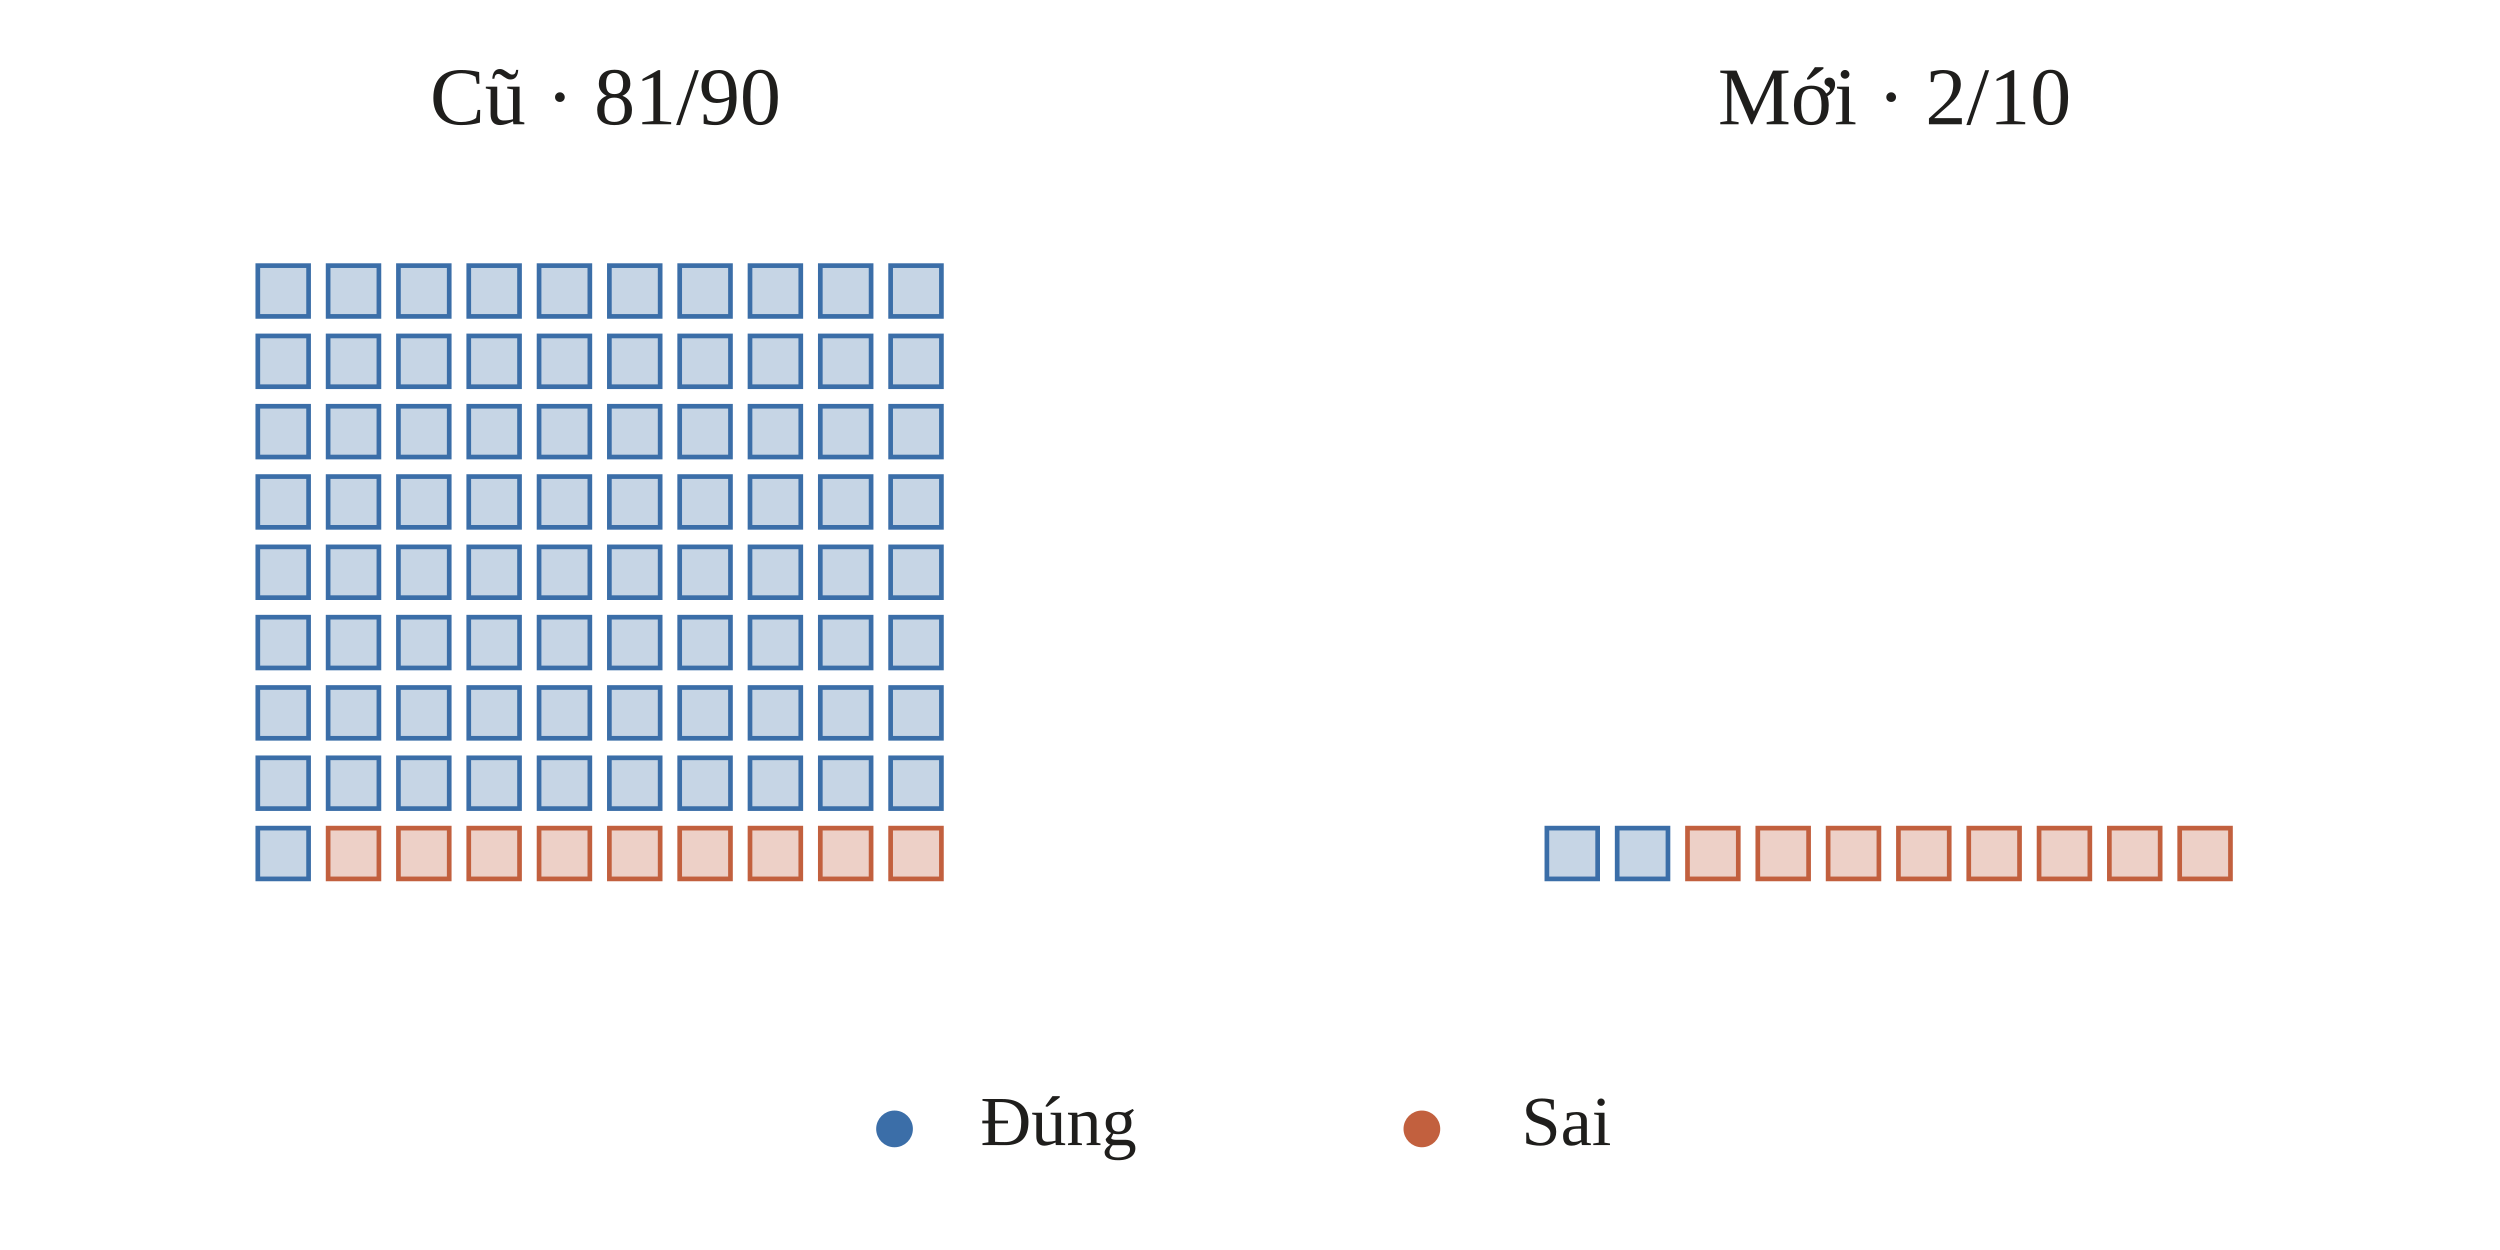
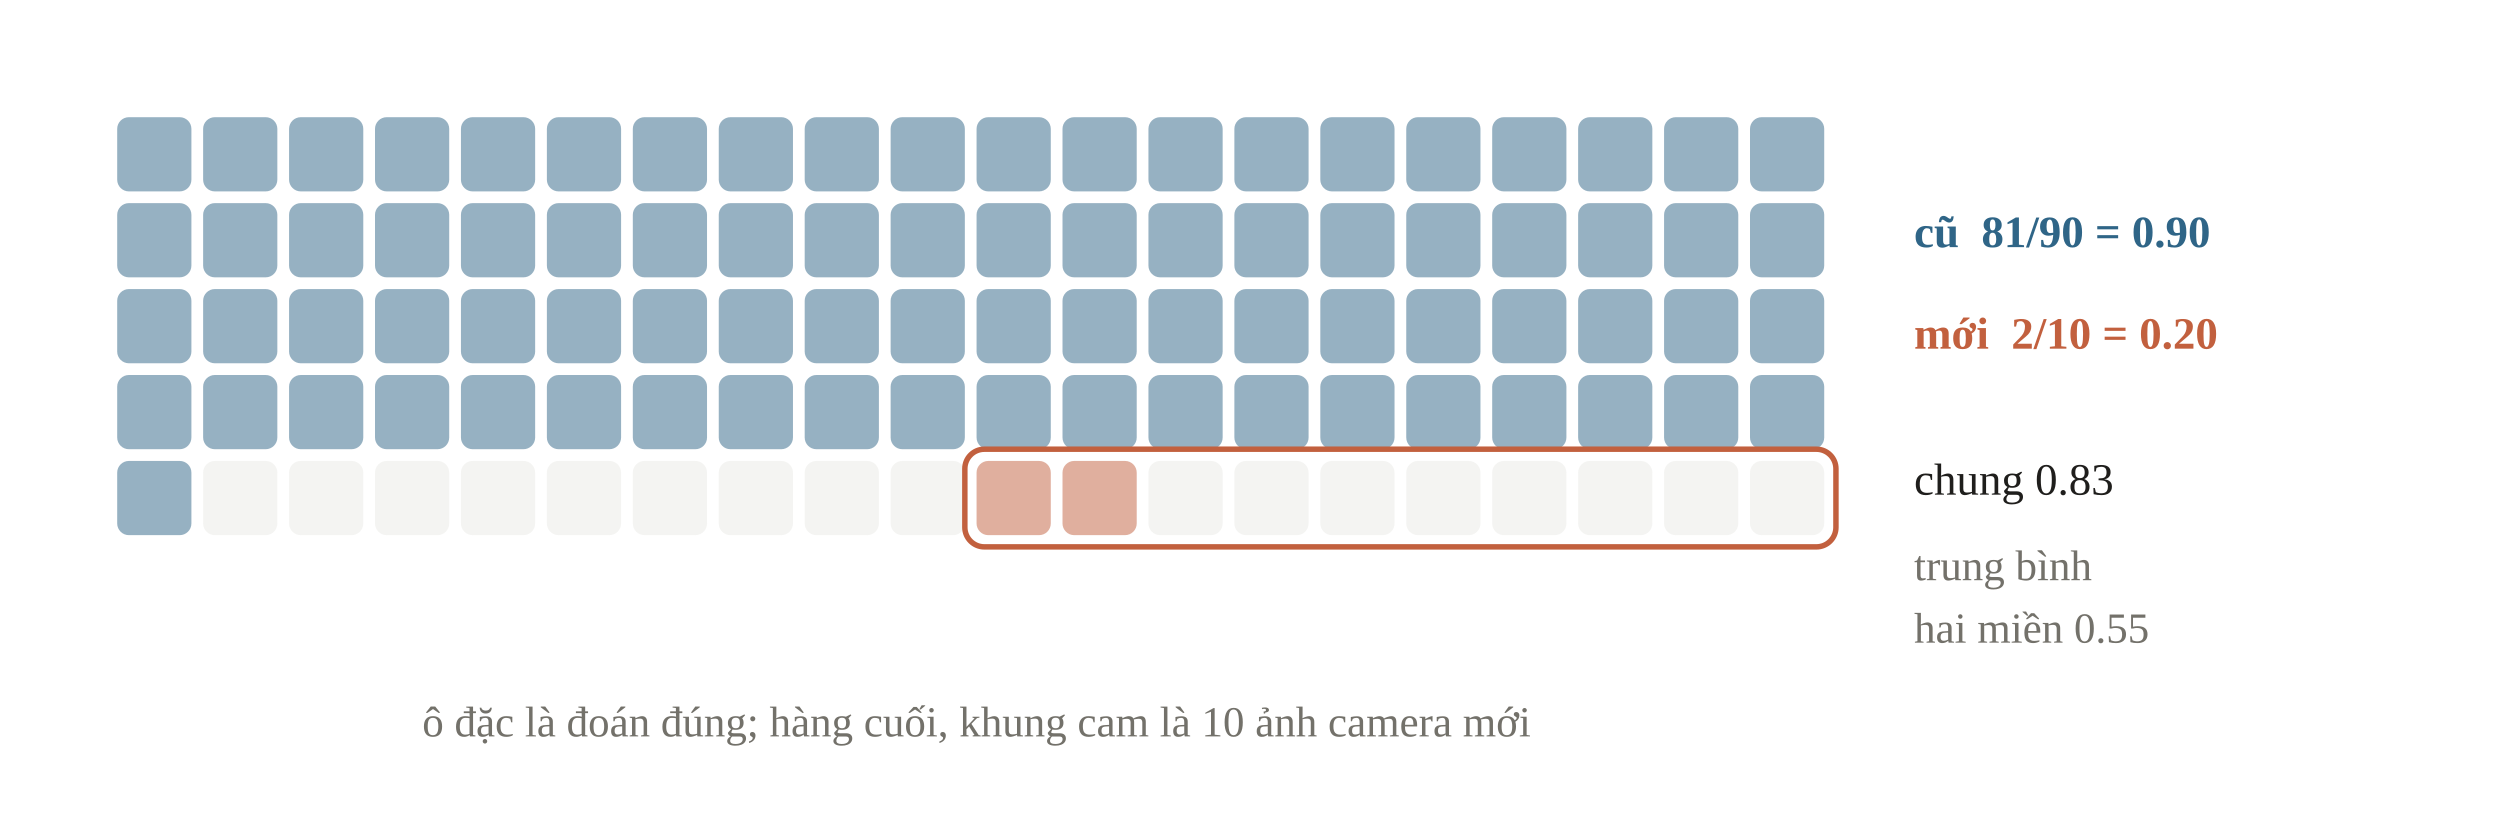
- <svg xmlns="http://www.w3.org/2000/svg" viewBox="0 0 640 320" width="640" role="img" aria-label="Hai nhóm dùng cùng đơn vị một mẫu: 81/90 đúng ở camera cũ, 2/10 ở camera mới." style="font-family:var(--serif, Lora, Georgia, serif);color:var(--text, #1f1e1c)">
-   <text x="155" y="27" fill="currentColor" text-anchor="middle" dominant-baseline="middle" font-size="21" font-weight="400">Cũ · 81/90</text>
-   <rect x="66" y="68" width="13" height="13" rx="0" fill="var(--t-n, #3b6ea8)" fill-opacity="0.29" stroke="var(--t-n, #3b6ea8)" stroke-width="1.2" />
-   <rect x="84" y="68" width="13" height="13" rx="0" fill="var(--t-n, #3b6ea8)" fill-opacity="0.29" stroke="var(--t-n, #3b6ea8)" stroke-width="1.2" />
-   <rect x="102" y="68" width="13" height="13" rx="0" fill="var(--t-n, #3b6ea8)" fill-opacity="0.29" stroke="var(--t-n, #3b6ea8)" stroke-width="1.2" />
-   <rect x="120" y="68" width="13" height="13" rx="0" fill="var(--t-n, #3b6ea8)" fill-opacity="0.29" stroke="var(--t-n, #3b6ea8)" stroke-width="1.2" />
-   <rect x="138" y="68" width="13" height="13" rx="0" fill="var(--t-n, #3b6ea8)" fill-opacity="0.29" stroke="var(--t-n, #3b6ea8)" stroke-width="1.2" />
-   <rect x="156" y="68" width="13" height="13" rx="0" fill="var(--t-n, #3b6ea8)" fill-opacity="0.29" stroke="var(--t-n, #3b6ea8)" stroke-width="1.2" />
-   <rect x="174" y="68" width="13" height="13" rx="0" fill="var(--t-n, #3b6ea8)" fill-opacity="0.29" stroke="var(--t-n, #3b6ea8)" stroke-width="1.2" />
-   <rect x="192" y="68" width="13" height="13" rx="0" fill="var(--t-n, #3b6ea8)" fill-opacity="0.29" stroke="var(--t-n, #3b6ea8)" stroke-width="1.2" />
-   <rect x="210" y="68" width="13" height="13" rx="0" fill="var(--t-n, #3b6ea8)" fill-opacity="0.29" stroke="var(--t-n, #3b6ea8)" stroke-width="1.2" />
-   <rect x="228" y="68" width="13" height="13" rx="0" fill="var(--t-n, #3b6ea8)" fill-opacity="0.29" stroke="var(--t-n, #3b6ea8)" stroke-width="1.2" />
-   <rect x="66" y="86" width="13" height="13" rx="0" fill="var(--t-n, #3b6ea8)" fill-opacity="0.29" stroke="var(--t-n, #3b6ea8)" stroke-width="1.2" />
-   <rect x="84" y="86" width="13" height="13" rx="0" fill="var(--t-n, #3b6ea8)" fill-opacity="0.29" stroke="var(--t-n, #3b6ea8)" stroke-width="1.2" />
-   <rect x="102" y="86" width="13" height="13" rx="0" fill="var(--t-n, #3b6ea8)" fill-opacity="0.29" stroke="var(--t-n, #3b6ea8)" stroke-width="1.2" />
-   <rect x="120" y="86" width="13" height="13" rx="0" fill="var(--t-n, #3b6ea8)" fill-opacity="0.29" stroke="var(--t-n, #3b6ea8)" stroke-width="1.2" />
-   <rect x="138" y="86" width="13" height="13" rx="0" fill="var(--t-n, #3b6ea8)" fill-opacity="0.29" stroke="var(--t-n, #3b6ea8)" stroke-width="1.2" />
-   <rect x="156" y="86" width="13" height="13" rx="0" fill="var(--t-n, #3b6ea8)" fill-opacity="0.29" stroke="var(--t-n, #3b6ea8)" stroke-width="1.2" />
-   <rect x="174" y="86" width="13" height="13" rx="0" fill="var(--t-n, #3b6ea8)" fill-opacity="0.29" stroke="var(--t-n, #3b6ea8)" stroke-width="1.2" />
-   <rect x="192" y="86" width="13" height="13" rx="0" fill="var(--t-n, #3b6ea8)" fill-opacity="0.29" stroke="var(--t-n, #3b6ea8)" stroke-width="1.2" />
-   <rect x="210" y="86" width="13" height="13" rx="0" fill="var(--t-n, #3b6ea8)" fill-opacity="0.29" stroke="var(--t-n, #3b6ea8)" stroke-width="1.2" />
-   <rect x="228" y="86" width="13" height="13" rx="0" fill="var(--t-n, #3b6ea8)" fill-opacity="0.29" stroke="var(--t-n, #3b6ea8)" stroke-width="1.2" />
-   <rect x="66" y="104" width="13" height="13" rx="0" fill="var(--t-n, #3b6ea8)" fill-opacity="0.29" stroke="var(--t-n, #3b6ea8)" stroke-width="1.2" />
-   <rect x="84" y="104" width="13" height="13" rx="0" fill="var(--t-n, #3b6ea8)" fill-opacity="0.29" stroke="var(--t-n, #3b6ea8)" stroke-width="1.2" />
-   <rect x="102" y="104" width="13" height="13" rx="0" fill="var(--t-n, #3b6ea8)" fill-opacity="0.29" stroke="var(--t-n, #3b6ea8)" stroke-width="1.2" />
-   <rect x="120" y="104" width="13" height="13" rx="0" fill="var(--t-n, #3b6ea8)" fill-opacity="0.29" stroke="var(--t-n, #3b6ea8)" stroke-width="1.2" />
-   <rect x="138" y="104" width="13" height="13" rx="0" fill="var(--t-n, #3b6ea8)" fill-opacity="0.29" stroke="var(--t-n, #3b6ea8)" stroke-width="1.2" />
-   <rect x="156" y="104" width="13" height="13" rx="0" fill="var(--t-n, #3b6ea8)" fill-opacity="0.29" stroke="var(--t-n, #3b6ea8)" stroke-width="1.2" />
-   <rect x="174" y="104" width="13" height="13" rx="0" fill="var(--t-n, #3b6ea8)" fill-opacity="0.29" stroke="var(--t-n, #3b6ea8)" stroke-width="1.2" />
-   <rect x="192" y="104" width="13" height="13" rx="0" fill="var(--t-n, #3b6ea8)" fill-opacity="0.29" stroke="var(--t-n, #3b6ea8)" stroke-width="1.2" />
-   <rect x="210" y="104" width="13" height="13" rx="0" fill="var(--t-n, #3b6ea8)" fill-opacity="0.29" stroke="var(--t-n, #3b6ea8)" stroke-width="1.2" />
-   <rect x="228" y="104" width="13" height="13" rx="0" fill="var(--t-n, #3b6ea8)" fill-opacity="0.29" stroke="var(--t-n, #3b6ea8)" stroke-width="1.2" />
-   <rect x="66" y="122" width="13" height="13" rx="0" fill="var(--t-n, #3b6ea8)" fill-opacity="0.29" stroke="var(--t-n, #3b6ea8)" stroke-width="1.2" />
-   <rect x="84" y="122" width="13" height="13" rx="0" fill="var(--t-n, #3b6ea8)" fill-opacity="0.29" stroke="var(--t-n, #3b6ea8)" stroke-width="1.2" />
-   <rect x="102" y="122" width="13" height="13" rx="0" fill="var(--t-n, #3b6ea8)" fill-opacity="0.29" stroke="var(--t-n, #3b6ea8)" stroke-width="1.2" />
-   <rect x="120" y="122" width="13" height="13" rx="0" fill="var(--t-n, #3b6ea8)" fill-opacity="0.29" stroke="var(--t-n, #3b6ea8)" stroke-width="1.2" />
-   <rect x="138" y="122" width="13" height="13" rx="0" fill="var(--t-n, #3b6ea8)" fill-opacity="0.29" stroke="var(--t-n, #3b6ea8)" stroke-width="1.2" />
-   <rect x="156" y="122" width="13" height="13" rx="0" fill="var(--t-n, #3b6ea8)" fill-opacity="0.29" stroke="var(--t-n, #3b6ea8)" stroke-width="1.2" />
-   <rect x="174" y="122" width="13" height="13" rx="0" fill="var(--t-n, #3b6ea8)" fill-opacity="0.29" stroke="var(--t-n, #3b6ea8)" stroke-width="1.2" />
-   <rect x="192" y="122" width="13" height="13" rx="0" fill="var(--t-n, #3b6ea8)" fill-opacity="0.29" stroke="var(--t-n, #3b6ea8)" stroke-width="1.2" />
-   <rect x="210" y="122" width="13" height="13" rx="0" fill="var(--t-n, #3b6ea8)" fill-opacity="0.29" stroke="var(--t-n, #3b6ea8)" stroke-width="1.2" />
-   <rect x="228" y="122" width="13" height="13" rx="0" fill="var(--t-n, #3b6ea8)" fill-opacity="0.29" stroke="var(--t-n, #3b6ea8)" stroke-width="1.2" />
-   <rect x="66" y="140" width="13" height="13" rx="0" fill="var(--t-n, #3b6ea8)" fill-opacity="0.29" stroke="var(--t-n, #3b6ea8)" stroke-width="1.2" />
-   <rect x="84" y="140" width="13" height="13" rx="0" fill="var(--t-n, #3b6ea8)" fill-opacity="0.29" stroke="var(--t-n, #3b6ea8)" stroke-width="1.2" />
-   <rect x="102" y="140" width="13" height="13" rx="0" fill="var(--t-n, #3b6ea8)" fill-opacity="0.29" stroke="var(--t-n, #3b6ea8)" stroke-width="1.2" />
-   <rect x="120" y="140" width="13" height="13" rx="0" fill="var(--t-n, #3b6ea8)" fill-opacity="0.29" stroke="var(--t-n, #3b6ea8)" stroke-width="1.2" />
-   <rect x="138" y="140" width="13" height="13" rx="0" fill="var(--t-n, #3b6ea8)" fill-opacity="0.29" stroke="var(--t-n, #3b6ea8)" stroke-width="1.2" />
-   <rect x="156" y="140" width="13" height="13" rx="0" fill="var(--t-n, #3b6ea8)" fill-opacity="0.29" stroke="var(--t-n, #3b6ea8)" stroke-width="1.2" />
-   <rect x="174" y="140" width="13" height="13" rx="0" fill="var(--t-n, #3b6ea8)" fill-opacity="0.29" stroke="var(--t-n, #3b6ea8)" stroke-width="1.2" />
-   <rect x="192" y="140" width="13" height="13" rx="0" fill="var(--t-n, #3b6ea8)" fill-opacity="0.29" stroke="var(--t-n, #3b6ea8)" stroke-width="1.2" />
-   <rect x="210" y="140" width="13" height="13" rx="0" fill="var(--t-n, #3b6ea8)" fill-opacity="0.29" stroke="var(--t-n, #3b6ea8)" stroke-width="1.2" />
-   <rect x="228" y="140" width="13" height="13" rx="0" fill="var(--t-n, #3b6ea8)" fill-opacity="0.29" stroke="var(--t-n, #3b6ea8)" stroke-width="1.2" />
-   <rect x="66" y="158" width="13" height="13" rx="0" fill="var(--t-n, #3b6ea8)" fill-opacity="0.29" stroke="var(--t-n, #3b6ea8)" stroke-width="1.2" />
-   <rect x="84" y="158" width="13" height="13" rx="0" fill="var(--t-n, #3b6ea8)" fill-opacity="0.29" stroke="var(--t-n, #3b6ea8)" stroke-width="1.2" />
-   <rect x="102" y="158" width="13" height="13" rx="0" fill="var(--t-n, #3b6ea8)" fill-opacity="0.29" stroke="var(--t-n, #3b6ea8)" stroke-width="1.2" />
-   <rect x="120" y="158" width="13" height="13" rx="0" fill="var(--t-n, #3b6ea8)" fill-opacity="0.29" stroke="var(--t-n, #3b6ea8)" stroke-width="1.2" />
-   <rect x="138" y="158" width="13" height="13" rx="0" fill="var(--t-n, #3b6ea8)" fill-opacity="0.29" stroke="var(--t-n, #3b6ea8)" stroke-width="1.2" />
-   <rect x="156" y="158" width="13" height="13" rx="0" fill="var(--t-n, #3b6ea8)" fill-opacity="0.29" stroke="var(--t-n, #3b6ea8)" stroke-width="1.2" />
-   <rect x="174" y="158" width="13" height="13" rx="0" fill="var(--t-n, #3b6ea8)" fill-opacity="0.29" stroke="var(--t-n, #3b6ea8)" stroke-width="1.2" />
-   <rect x="192" y="158" width="13" height="13" rx="0" fill="var(--t-n, #3b6ea8)" fill-opacity="0.29" stroke="var(--t-n, #3b6ea8)" stroke-width="1.2" />
-   <rect x="210" y="158" width="13" height="13" rx="0" fill="var(--t-n, #3b6ea8)" fill-opacity="0.29" stroke="var(--t-n, #3b6ea8)" stroke-width="1.2" />
-   <rect x="228" y="158" width="13" height="13" rx="0" fill="var(--t-n, #3b6ea8)" fill-opacity="0.29" stroke="var(--t-n, #3b6ea8)" stroke-width="1.2" />
-   <rect x="66" y="176" width="13" height="13" rx="0" fill="var(--t-n, #3b6ea8)" fill-opacity="0.29" stroke="var(--t-n, #3b6ea8)" stroke-width="1.2" />
-   <rect x="84" y="176" width="13" height="13" rx="0" fill="var(--t-n, #3b6ea8)" fill-opacity="0.29" stroke="var(--t-n, #3b6ea8)" stroke-width="1.2" />
-   <rect x="102" y="176" width="13" height="13" rx="0" fill="var(--t-n, #3b6ea8)" fill-opacity="0.29" stroke="var(--t-n, #3b6ea8)" stroke-width="1.2" />
-   <rect x="120" y="176" width="13" height="13" rx="0" fill="var(--t-n, #3b6ea8)" fill-opacity="0.29" stroke="var(--t-n, #3b6ea8)" stroke-width="1.2" />
-   <rect x="138" y="176" width="13" height="13" rx="0" fill="var(--t-n, #3b6ea8)" fill-opacity="0.29" stroke="var(--t-n, #3b6ea8)" stroke-width="1.2" />
-   <rect x="156" y="176" width="13" height="13" rx="0" fill="var(--t-n, #3b6ea8)" fill-opacity="0.29" stroke="var(--t-n, #3b6ea8)" stroke-width="1.2" />
-   <rect x="174" y="176" width="13" height="13" rx="0" fill="var(--t-n, #3b6ea8)" fill-opacity="0.29" stroke="var(--t-n, #3b6ea8)" stroke-width="1.2" />
-   <rect x="192" y="176" width="13" height="13" rx="0" fill="var(--t-n, #3b6ea8)" fill-opacity="0.29" stroke="var(--t-n, #3b6ea8)" stroke-width="1.2" />
-   <rect x="210" y="176" width="13" height="13" rx="0" fill="var(--t-n, #3b6ea8)" fill-opacity="0.29" stroke="var(--t-n, #3b6ea8)" stroke-width="1.2" />
-   <rect x="228" y="176" width="13" height="13" rx="0" fill="var(--t-n, #3b6ea8)" fill-opacity="0.29" stroke="var(--t-n, #3b6ea8)" stroke-width="1.2" />
-   <rect x="66" y="194" width="13" height="13" rx="0" fill="var(--t-n, #3b6ea8)" fill-opacity="0.29" stroke="var(--t-n, #3b6ea8)" stroke-width="1.2" />
-   <rect x="84" y="194" width="13" height="13" rx="0" fill="var(--t-n, #3b6ea8)" fill-opacity="0.29" stroke="var(--t-n, #3b6ea8)" stroke-width="1.2" />
-   <rect x="102" y="194" width="13" height="13" rx="0" fill="var(--t-n, #3b6ea8)" fill-opacity="0.29" stroke="var(--t-n, #3b6ea8)" stroke-width="1.2" />
-   <rect x="120" y="194" width="13" height="13" rx="0" fill="var(--t-n, #3b6ea8)" fill-opacity="0.29" stroke="var(--t-n, #3b6ea8)" stroke-width="1.2" />
-   <rect x="138" y="194" width="13" height="13" rx="0" fill="var(--t-n, #3b6ea8)" fill-opacity="0.29" stroke="var(--t-n, #3b6ea8)" stroke-width="1.2" />
-   <rect x="156" y="194" width="13" height="13" rx="0" fill="var(--t-n, #3b6ea8)" fill-opacity="0.29" stroke="var(--t-n, #3b6ea8)" stroke-width="1.2" />
-   <rect x="174" y="194" width="13" height="13" rx="0" fill="var(--t-n, #3b6ea8)" fill-opacity="0.29" stroke="var(--t-n, #3b6ea8)" stroke-width="1.2" />
-   <rect x="192" y="194" width="13" height="13" rx="0" fill="var(--t-n, #3b6ea8)" fill-opacity="0.29" stroke="var(--t-n, #3b6ea8)" stroke-width="1.2" />
-   <rect x="210" y="194" width="13" height="13" rx="0" fill="var(--t-n, #3b6ea8)" fill-opacity="0.29" stroke="var(--t-n, #3b6ea8)" stroke-width="1.2" />
-   <rect x="228" y="194" width="13" height="13" rx="0" fill="var(--t-n, #3b6ea8)" fill-opacity="0.29" stroke="var(--t-n, #3b6ea8)" stroke-width="1.2" />
-   <rect x="66" y="212" width="13" height="13" rx="0" fill="var(--t-n, #3b6ea8)" fill-opacity="0.29" stroke="var(--t-n, #3b6ea8)" stroke-width="1.2" />
-   <rect x="84" y="212" width="13" height="13" rx="0" fill="var(--accent, #c2603e)" fill-opacity="0.29" stroke="var(--accent, #c2603e)" stroke-width="1.2" />
-   <rect x="102" y="212" width="13" height="13" rx="0" fill="var(--accent, #c2603e)" fill-opacity="0.29" stroke="var(--accent, #c2603e)" stroke-width="1.2" />
-   <rect x="120" y="212" width="13" height="13" rx="0" fill="var(--accent, #c2603e)" fill-opacity="0.29" stroke="var(--accent, #c2603e)" stroke-width="1.2" />
-   <rect x="138" y="212" width="13" height="13" rx="0" fill="var(--accent, #c2603e)" fill-opacity="0.29" stroke="var(--accent, #c2603e)" stroke-width="1.2" />
-   <rect x="156" y="212" width="13" height="13" rx="0" fill="var(--accent, #c2603e)" fill-opacity="0.29" stroke="var(--accent, #c2603e)" stroke-width="1.2" />
-   <rect x="174" y="212" width="13" height="13" rx="0" fill="var(--accent, #c2603e)" fill-opacity="0.29" stroke="var(--accent, #c2603e)" stroke-width="1.2" />
-   <rect x="192" y="212" width="13" height="13" rx="0" fill="var(--accent, #c2603e)" fill-opacity="0.29" stroke="var(--accent, #c2603e)" stroke-width="1.2" />
-   <rect x="210" y="212" width="13" height="13" rx="0" fill="var(--accent, #c2603e)" fill-opacity="0.29" stroke="var(--accent, #c2603e)" stroke-width="1.2" />
-   <rect x="228" y="212" width="13" height="13" rx="0" fill="var(--accent, #c2603e)" fill-opacity="0.29" stroke="var(--accent, #c2603e)" stroke-width="1.2" />
-   <text x="485" y="27" fill="currentColor" text-anchor="middle" dominant-baseline="middle" font-size="21" font-weight="400">Mới · 2/10</text>
-   <rect x="396" y="212" width="13" height="13" rx="0" fill="var(--t-n, #3b6ea8)" fill-opacity="0.29" stroke="var(--t-n, #3b6ea8)" stroke-width="1.2" />
-   <rect x="414" y="212" width="13" height="13" rx="0" fill="var(--t-n, #3b6ea8)" fill-opacity="0.29" stroke="var(--t-n, #3b6ea8)" stroke-width="1.2" />
-   <rect x="432" y="212" width="13" height="13" rx="0" fill="var(--accent, #c2603e)" fill-opacity="0.29" stroke="var(--accent, #c2603e)" stroke-width="1.2" />
-   <rect x="450" y="212" width="13" height="13" rx="0" fill="var(--accent, #c2603e)" fill-opacity="0.29" stroke="var(--accent, #c2603e)" stroke-width="1.2" />
-   <rect x="468" y="212" width="13" height="13" rx="0" fill="var(--accent, #c2603e)" fill-opacity="0.29" stroke="var(--accent, #c2603e)" stroke-width="1.2" />
-   <rect x="486" y="212" width="13" height="13" rx="0" fill="var(--accent, #c2603e)" fill-opacity="0.29" stroke="var(--accent, #c2603e)" stroke-width="1.2" />
-   <rect x="504" y="212" width="13" height="13" rx="0" fill="var(--accent, #c2603e)" fill-opacity="0.29" stroke="var(--accent, #c2603e)" stroke-width="1.2" />
-   <rect x="522" y="212" width="13" height="13" rx="0" fill="var(--accent, #c2603e)" fill-opacity="0.29" stroke="var(--accent, #c2603e)" stroke-width="1.2" />
-   <rect x="540" y="212" width="13" height="13" rx="0" fill="var(--accent, #c2603e)" fill-opacity="0.29" stroke="var(--accent, #c2603e)" stroke-width="1.2" />
-   <rect x="558" y="212" width="13" height="13" rx="0" fill="var(--accent, #c2603e)" fill-opacity="0.29" stroke="var(--accent, #c2603e)" stroke-width="1.2" />
-   <circle cx="229" cy="289" r="4" fill="var(--t-n, #3b6ea8)" fill-opacity="1" stroke="var(--t-n, #3b6ea8)" stroke-width="1.4" />
-   <text x="271" y="289" fill="currentColor" text-anchor="middle" dominant-baseline="middle" font-size="18" font-weight="400">Đúng</text>
-   <circle cx="364" cy="289" r="4" fill="var(--accent, #c2603e)" fill-opacity="1" stroke="var(--accent, #c2603e)" stroke-width="1.4" />
-   <text x="401" y="289" fill="currentColor" text-anchor="middle" dominant-baseline="middle" font-size="18" font-weight="400">Sai</text>
+ <svg xmlns="http://www.w3.org/2000/svg" viewBox="0 0 640 210" width="640" role="img" aria-label="Camera cũ đúng 81/90, camera mới chỉ 2/10; accuracy chung 0.83 che khuất nhóm yếu." style="font-family:var(--serif, Lora, Georgia, serif);color:var(--text, #1f1e1c)">
+   <rect x="30" y="30" width="19" height="19" rx="3" fill="var(--t-n, #2f6587)" fill-opacity="0.5" stroke="none" stroke-width="0" />
+   <rect x="52" y="30" width="19" height="19" rx="3" fill="var(--t-n, #2f6587)" fill-opacity="0.5" stroke="none" stroke-width="0" />
+   <rect x="74" y="30" width="19" height="19" rx="3" fill="var(--t-n, #2f6587)" fill-opacity="0.5" stroke="none" stroke-width="0" />
+   <rect x="96" y="30" width="19" height="19" rx="3" fill="var(--t-n, #2f6587)" fill-opacity="0.5" stroke="none" stroke-width="0" />
+   <rect x="118" y="30" width="19" height="19" rx="3" fill="var(--t-n, #2f6587)" fill-opacity="0.5" stroke="none" stroke-width="0" />
+   <rect x="140" y="30" width="19" height="19" rx="3" fill="var(--t-n, #2f6587)" fill-opacity="0.5" stroke="none" stroke-width="0" />
+   <rect x="162" y="30" width="19" height="19" rx="3" fill="var(--t-n, #2f6587)" fill-opacity="0.5" stroke="none" stroke-width="0" />
+   <rect x="184" y="30" width="19" height="19" rx="3" fill="var(--t-n, #2f6587)" fill-opacity="0.5" stroke="none" stroke-width="0" />
+   <rect x="206" y="30" width="19" height="19" rx="3" fill="var(--t-n, #2f6587)" fill-opacity="0.5" stroke="none" stroke-width="0" />
+   <rect x="228" y="30" width="19" height="19" rx="3" fill="var(--t-n, #2f6587)" fill-opacity="0.5" stroke="none" stroke-width="0" />
+   <rect x="250" y="30" width="19" height="19" rx="3" fill="var(--t-n, #2f6587)" fill-opacity="0.5" stroke="none" stroke-width="0" />
+   <rect x="272" y="30" width="19" height="19" rx="3" fill="var(--t-n, #2f6587)" fill-opacity="0.5" stroke="none" stroke-width="0" />
+   <rect x="294" y="30" width="19" height="19" rx="3" fill="var(--t-n, #2f6587)" fill-opacity="0.5" stroke="none" stroke-width="0" />
+   <rect x="316" y="30" width="19" height="19" rx="3" fill="var(--t-n, #2f6587)" fill-opacity="0.5" stroke="none" stroke-width="0" />
+   <rect x="338" y="30" width="19" height="19" rx="3" fill="var(--t-n, #2f6587)" fill-opacity="0.5" stroke="none" stroke-width="0" />
+   <rect x="360" y="30" width="19" height="19" rx="3" fill="var(--t-n, #2f6587)" fill-opacity="0.5" stroke="none" stroke-width="0" />
+   <rect x="382" y="30" width="19" height="19" rx="3" fill="var(--t-n, #2f6587)" fill-opacity="0.5" stroke="none" stroke-width="0" />
+   <rect x="404" y="30" width="19" height="19" rx="3" fill="var(--t-n, #2f6587)" fill-opacity="0.5" stroke="none" stroke-width="0" />
+   <rect x="426" y="30" width="19" height="19" rx="3" fill="var(--t-n, #2f6587)" fill-opacity="0.5" stroke="none" stroke-width="0" />
+   <rect x="448" y="30" width="19" height="19" rx="3" fill="var(--t-n, #2f6587)" fill-opacity="0.5" stroke="none" stroke-width="0" />
+   <rect x="30" y="52" width="19" height="19" rx="3" fill="var(--t-n, #2f6587)" fill-opacity="0.5" stroke="none" stroke-width="0" />
+   <rect x="52" y="52" width="19" height="19" rx="3" fill="var(--t-n, #2f6587)" fill-opacity="0.5" stroke="none" stroke-width="0" />
+   <rect x="74" y="52" width="19" height="19" rx="3" fill="var(--t-n, #2f6587)" fill-opacity="0.5" stroke="none" stroke-width="0" />
+   <rect x="96" y="52" width="19" height="19" rx="3" fill="var(--t-n, #2f6587)" fill-opacity="0.5" stroke="none" stroke-width="0" />
+   <rect x="118" y="52" width="19" height="19" rx="3" fill="var(--t-n, #2f6587)" fill-opacity="0.5" stroke="none" stroke-width="0" />
+   <rect x="140" y="52" width="19" height="19" rx="3" fill="var(--t-n, #2f6587)" fill-opacity="0.5" stroke="none" stroke-width="0" />
+   <rect x="162" y="52" width="19" height="19" rx="3" fill="var(--t-n, #2f6587)" fill-opacity="0.5" stroke="none" stroke-width="0" />
+   <rect x="184" y="52" width="19" height="19" rx="3" fill="var(--t-n, #2f6587)" fill-opacity="0.5" stroke="none" stroke-width="0" />
+   <rect x="206" y="52" width="19" height="19" rx="3" fill="var(--t-n, #2f6587)" fill-opacity="0.5" stroke="none" stroke-width="0" />
+   <rect x="228" y="52" width="19" height="19" rx="3" fill="var(--t-n, #2f6587)" fill-opacity="0.5" stroke="none" stroke-width="0" />
+   <rect x="250" y="52" width="19" height="19" rx="3" fill="var(--t-n, #2f6587)" fill-opacity="0.5" stroke="none" stroke-width="0" />
+   <rect x="272" y="52" width="19" height="19" rx="3" fill="var(--t-n, #2f6587)" fill-opacity="0.5" stroke="none" stroke-width="0" />
+   <rect x="294" y="52" width="19" height="19" rx="3" fill="var(--t-n, #2f6587)" fill-opacity="0.5" stroke="none" stroke-width="0" />
+   <rect x="316" y="52" width="19" height="19" rx="3" fill="var(--t-n, #2f6587)" fill-opacity="0.5" stroke="none" stroke-width="0" />
+   <rect x="338" y="52" width="19" height="19" rx="3" fill="var(--t-n, #2f6587)" fill-opacity="0.5" stroke="none" stroke-width="0" />
+   <rect x="360" y="52" width="19" height="19" rx="3" fill="var(--t-n, #2f6587)" fill-opacity="0.5" stroke="none" stroke-width="0" />
+   <rect x="382" y="52" width="19" height="19" rx="3" fill="var(--t-n, #2f6587)" fill-opacity="0.5" stroke="none" stroke-width="0" />
+   <rect x="404" y="52" width="19" height="19" rx="3" fill="var(--t-n, #2f6587)" fill-opacity="0.5" stroke="none" stroke-width="0" />
+   <rect x="426" y="52" width="19" height="19" rx="3" fill="var(--t-n, #2f6587)" fill-opacity="0.5" stroke="none" stroke-width="0" />
+   <rect x="448" y="52" width="19" height="19" rx="3" fill="var(--t-n, #2f6587)" fill-opacity="0.5" stroke="none" stroke-width="0" />
+   <rect x="30" y="74" width="19" height="19" rx="3" fill="var(--t-n, #2f6587)" fill-opacity="0.5" stroke="none" stroke-width="0" />
+   <rect x="52" y="74" width="19" height="19" rx="3" fill="var(--t-n, #2f6587)" fill-opacity="0.5" stroke="none" stroke-width="0" />
+   <rect x="74" y="74" width="19" height="19" rx="3" fill="var(--t-n, #2f6587)" fill-opacity="0.5" stroke="none" stroke-width="0" />
+   <rect x="96" y="74" width="19" height="19" rx="3" fill="var(--t-n, #2f6587)" fill-opacity="0.5" stroke="none" stroke-width="0" />
+   <rect x="118" y="74" width="19" height="19" rx="3" fill="var(--t-n, #2f6587)" fill-opacity="0.5" stroke="none" stroke-width="0" />
+   <rect x="140" y="74" width="19" height="19" rx="3" fill="var(--t-n, #2f6587)" fill-opacity="0.5" stroke="none" stroke-width="0" />
+   <rect x="162" y="74" width="19" height="19" rx="3" fill="var(--t-n, #2f6587)" fill-opacity="0.5" stroke="none" stroke-width="0" />
+   <rect x="184" y="74" width="19" height="19" rx="3" fill="var(--t-n, #2f6587)" fill-opacity="0.5" stroke="none" stroke-width="0" />
+   <rect x="206" y="74" width="19" height="19" rx="3" fill="var(--t-n, #2f6587)" fill-opacity="0.5" stroke="none" stroke-width="0" />
+   <rect x="228" y="74" width="19" height="19" rx="3" fill="var(--t-n, #2f6587)" fill-opacity="0.5" stroke="none" stroke-width="0" />
+   <rect x="250" y="74" width="19" height="19" rx="3" fill="var(--t-n, #2f6587)" fill-opacity="0.5" stroke="none" stroke-width="0" />
+   <rect x="272" y="74" width="19" height="19" rx="3" fill="var(--t-n, #2f6587)" fill-opacity="0.5" stroke="none" stroke-width="0" />
+   <rect x="294" y="74" width="19" height="19" rx="3" fill="var(--t-n, #2f6587)" fill-opacity="0.5" stroke="none" stroke-width="0" />
+   <rect x="316" y="74" width="19" height="19" rx="3" fill="var(--t-n, #2f6587)" fill-opacity="0.5" stroke="none" stroke-width="0" />
+   <rect x="338" y="74" width="19" height="19" rx="3" fill="var(--t-n, #2f6587)" fill-opacity="0.5" stroke="none" stroke-width="0" />
+   <rect x="360" y="74" width="19" height="19" rx="3" fill="var(--t-n, #2f6587)" fill-opacity="0.5" stroke="none" stroke-width="0" />
+   <rect x="382" y="74" width="19" height="19" rx="3" fill="var(--t-n, #2f6587)" fill-opacity="0.5" stroke="none" stroke-width="0" />
+   <rect x="404" y="74" width="19" height="19" rx="3" fill="var(--t-n, #2f6587)" fill-opacity="0.5" stroke="none" stroke-width="0" />
+   <rect x="426" y="74" width="19" height="19" rx="3" fill="var(--t-n, #2f6587)" fill-opacity="0.5" stroke="none" stroke-width="0" />
+   <rect x="448" y="74" width="19" height="19" rx="3" fill="var(--t-n, #2f6587)" fill-opacity="0.5" stroke="none" stroke-width="0" />
+   <rect x="30" y="96" width="19" height="19" rx="3" fill="var(--t-n, #2f6587)" fill-opacity="0.5" stroke="none" stroke-width="0" />
+   <rect x="52" y="96" width="19" height="19" rx="3" fill="var(--t-n, #2f6587)" fill-opacity="0.5" stroke="none" stroke-width="0" />
+   <rect x="74" y="96" width="19" height="19" rx="3" fill="var(--t-n, #2f6587)" fill-opacity="0.5" stroke="none" stroke-width="0" />
+   <rect x="96" y="96" width="19" height="19" rx="3" fill="var(--t-n, #2f6587)" fill-opacity="0.5" stroke="none" stroke-width="0" />
+   <rect x="118" y="96" width="19" height="19" rx="3" fill="var(--t-n, #2f6587)" fill-opacity="0.5" stroke="none" stroke-width="0" />
+   <rect x="140" y="96" width="19" height="19" rx="3" fill="var(--t-n, #2f6587)" fill-opacity="0.5" stroke="none" stroke-width="0" />
+   <rect x="162" y="96" width="19" height="19" rx="3" fill="var(--t-n, #2f6587)" fill-opacity="0.5" stroke="none" stroke-width="0" />
+   <rect x="184" y="96" width="19" height="19" rx="3" fill="var(--t-n, #2f6587)" fill-opacity="0.5" stroke="none" stroke-width="0" />
+   <rect x="206" y="96" width="19" height="19" rx="3" fill="var(--t-n, #2f6587)" fill-opacity="0.5" stroke="none" stroke-width="0" />
+   <rect x="228" y="96" width="19" height="19" rx="3" fill="var(--t-n, #2f6587)" fill-opacity="0.5" stroke="none" stroke-width="0" />
+   <rect x="250" y="96" width="19" height="19" rx="3" fill="var(--t-n, #2f6587)" fill-opacity="0.5" stroke="none" stroke-width="0" />
+   <rect x="272" y="96" width="19" height="19" rx="3" fill="var(--t-n, #2f6587)" fill-opacity="0.5" stroke="none" stroke-width="0" />
+   <rect x="294" y="96" width="19" height="19" rx="3" fill="var(--t-n, #2f6587)" fill-opacity="0.5" stroke="none" stroke-width="0" />
+   <rect x="316" y="96" width="19" height="19" rx="3" fill="var(--t-n, #2f6587)" fill-opacity="0.5" stroke="none" stroke-width="0" />
+   <rect x="338" y="96" width="19" height="19" rx="3" fill="var(--t-n, #2f6587)" fill-opacity="0.5" stroke="none" stroke-width="0" />
+   <rect x="360" y="96" width="19" height="19" rx="3" fill="var(--t-n, #2f6587)" fill-opacity="0.5" stroke="none" stroke-width="0" />
+   <rect x="382" y="96" width="19" height="19" rx="3" fill="var(--t-n, #2f6587)" fill-opacity="0.5" stroke="none" stroke-width="0" />
+   <rect x="404" y="96" width="19" height="19" rx="3" fill="var(--t-n, #2f6587)" fill-opacity="0.5" stroke="none" stroke-width="0" />
+   <rect x="426" y="96" width="19" height="19" rx="3" fill="var(--t-n, #2f6587)" fill-opacity="0.5" stroke="none" stroke-width="0" />
+   <rect x="448" y="96" width="19" height="19" rx="3" fill="var(--t-n, #2f6587)" fill-opacity="0.5" stroke="none" stroke-width="0" />
+   <rect x="30" y="118" width="19" height="19" rx="3" fill="var(--t-n, #2f6587)" fill-opacity="0.5" stroke="none" stroke-width="0" />
+   <rect x="52" y="118" width="19" height="19" rx="3" fill="var(--faint, #a19e94)" fill-opacity="0.12" stroke="none" stroke-width="1" />
+   <rect x="74" y="118" width="19" height="19" rx="3" fill="var(--faint, #a19e94)" fill-opacity="0.12" stroke="none" stroke-width="1" />
+   <rect x="96" y="118" width="19" height="19" rx="3" fill="var(--faint, #a19e94)" fill-opacity="0.12" stroke="none" stroke-width="1" />
+   <rect x="118" y="118" width="19" height="19" rx="3" fill="var(--faint, #a19e94)" fill-opacity="0.12" stroke="none" stroke-width="1" />
+   <rect x="140" y="118" width="19" height="19" rx="3" fill="var(--faint, #a19e94)" fill-opacity="0.12" stroke="none" stroke-width="1" />
+   <rect x="162" y="118" width="19" height="19" rx="3" fill="var(--faint, #a19e94)" fill-opacity="0.12" stroke="none" stroke-width="1" />
+   <rect x="184" y="118" width="19" height="19" rx="3" fill="var(--faint, #a19e94)" fill-opacity="0.12" stroke="none" stroke-width="1" />
+   <rect x="206" y="118" width="19" height="19" rx="3" fill="var(--faint, #a19e94)" fill-opacity="0.12" stroke="none" stroke-width="1" />
+   <rect x="228" y="118" width="19" height="19" rx="3" fill="var(--faint, #a19e94)" fill-opacity="0.12" stroke="none" stroke-width="1" />
+   <rect x="250" y="118" width="19" height="19" rx="3" fill="var(--accent, #c2603e)" fill-opacity="0.5" stroke="none" stroke-width="0" />
+   <rect x="272" y="118" width="19" height="19" rx="3" fill="var(--accent, #c2603e)" fill-opacity="0.5" stroke="none" stroke-width="0" />
+   <rect x="294" y="118" width="19" height="19" rx="3" fill="var(--faint, #a19e94)" fill-opacity="0.12" stroke="none" stroke-width="1" />
+   <rect x="316" y="118" width="19" height="19" rx="3" fill="var(--faint, #a19e94)" fill-opacity="0.12" stroke="none" stroke-width="1" />
+   <rect x="338" y="118" width="19" height="19" rx="3" fill="var(--faint, #a19e94)" fill-opacity="0.12" stroke="none" stroke-width="1" />
+   <rect x="360" y="118" width="19" height="19" rx="3" fill="var(--faint, #a19e94)" fill-opacity="0.12" stroke="none" stroke-width="1" />
+   <rect x="382" y="118" width="19" height="19" rx="3" fill="var(--faint, #a19e94)" fill-opacity="0.12" stroke="none" stroke-width="1" />
+   <rect x="404" y="118" width="19" height="19" rx="3" fill="var(--faint, #a19e94)" fill-opacity="0.12" stroke="none" stroke-width="1" />
+   <rect x="426" y="118" width="19" height="19" rx="3" fill="var(--faint, #a19e94)" fill-opacity="0.12" stroke="none" stroke-width="1" />
+   <rect x="448" y="118" width="19" height="19" rx="3" fill="var(--faint, #a19e94)" fill-opacity="0.12" stroke="none" stroke-width="1" />
+   <rect x="247" y="115" width="223" height="25" rx="5" fill="none" fill-opacity="1" stroke="var(--accent, #c2603e)" stroke-width="1.4" />
+   <text xml:space="preserve" style="font-variant-ligatures:none" x="490" y="60" fill="var(--t-n, #2f6587)" text-anchor="start" dominant-baseline="middle" font-family="var(--mono, &quot;JetBrains Mono&quot;, Consolas, monospace)" font-size="11.5" font-weight="600">cũ  81/90 = 0.90</text>
+   <text xml:space="preserve" style="font-variant-ligatures:none" x="490" y="86" fill="var(--accent, #c2603e)" text-anchor="start" dominant-baseline="middle" font-family="var(--mono, &quot;JetBrains Mono&quot;, Consolas, monospace)" font-size="11.5" font-weight="600">mới  2/10 = 0.20</text>
+   <text xml:space="preserve" style="font-variant-ligatures:none" x="490" y="124" fill="currentColor" text-anchor="start" dominant-baseline="middle" font-family="var(--mono, &quot;JetBrains Mono&quot;, Consolas, monospace)" font-size="11.5" font-weight="400">chung 0.83</text>
+   <text xml:space="preserve" style="font-variant-ligatures:none" x="490" y="146" fill="var(--muted, #73716a)" text-anchor="start" dominant-baseline="middle" font-family="var(--mono, &quot;JetBrains Mono&quot;, Consolas, monospace)" font-size="11" font-weight="400">trung bình</text>
+   <text xml:space="preserve" style="font-variant-ligatures:none" x="490" y="162" fill="var(--muted, #73716a)" text-anchor="start" dominant-baseline="middle" font-family="var(--mono, &quot;JetBrains Mono&quot;, Consolas, monospace)" font-size="11" font-weight="400">hai miền 0.55</text>
+   <text x="250" y="186" fill="var(--muted, #73716a)" text-anchor="middle" dominant-baseline="middle" font-family="var(--sans, Inter, &quot;Segoe UI&quot;, sans-serif)" font-size="11" font-weight="400">ô đặc là đoán đúng; hàng cuối, khung cam là 10 ảnh camera mới</text>
</svg>
